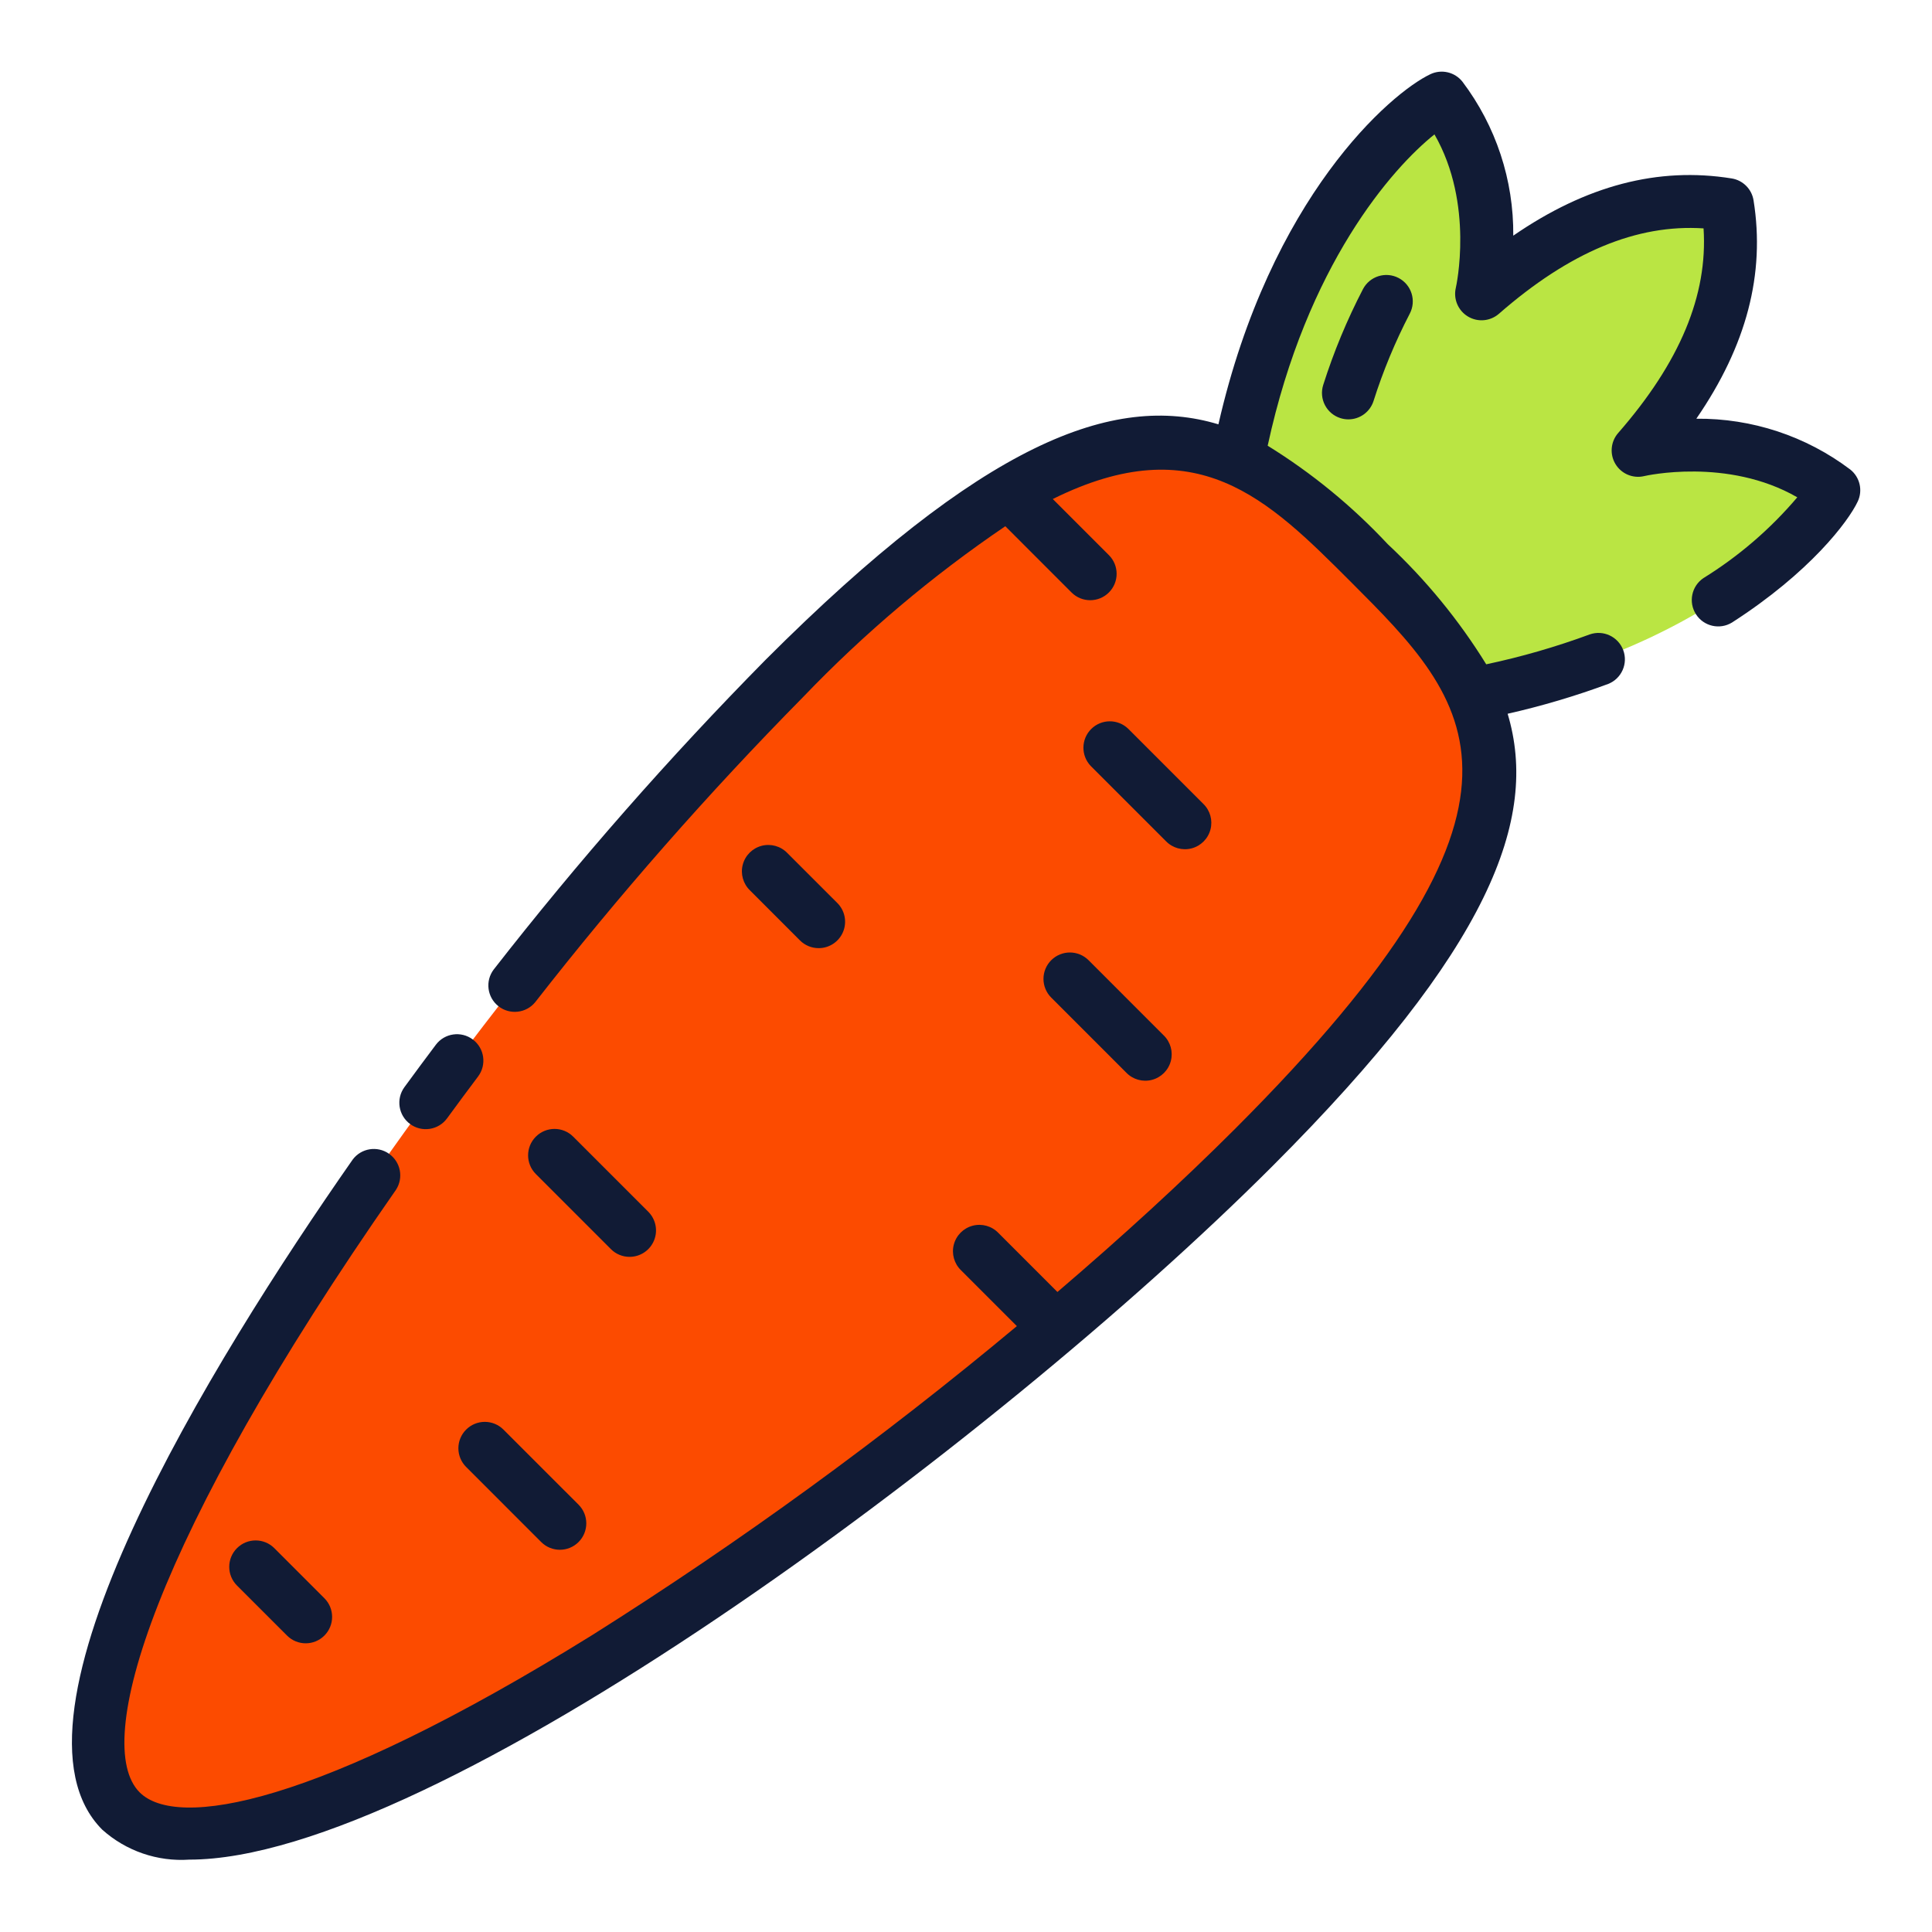
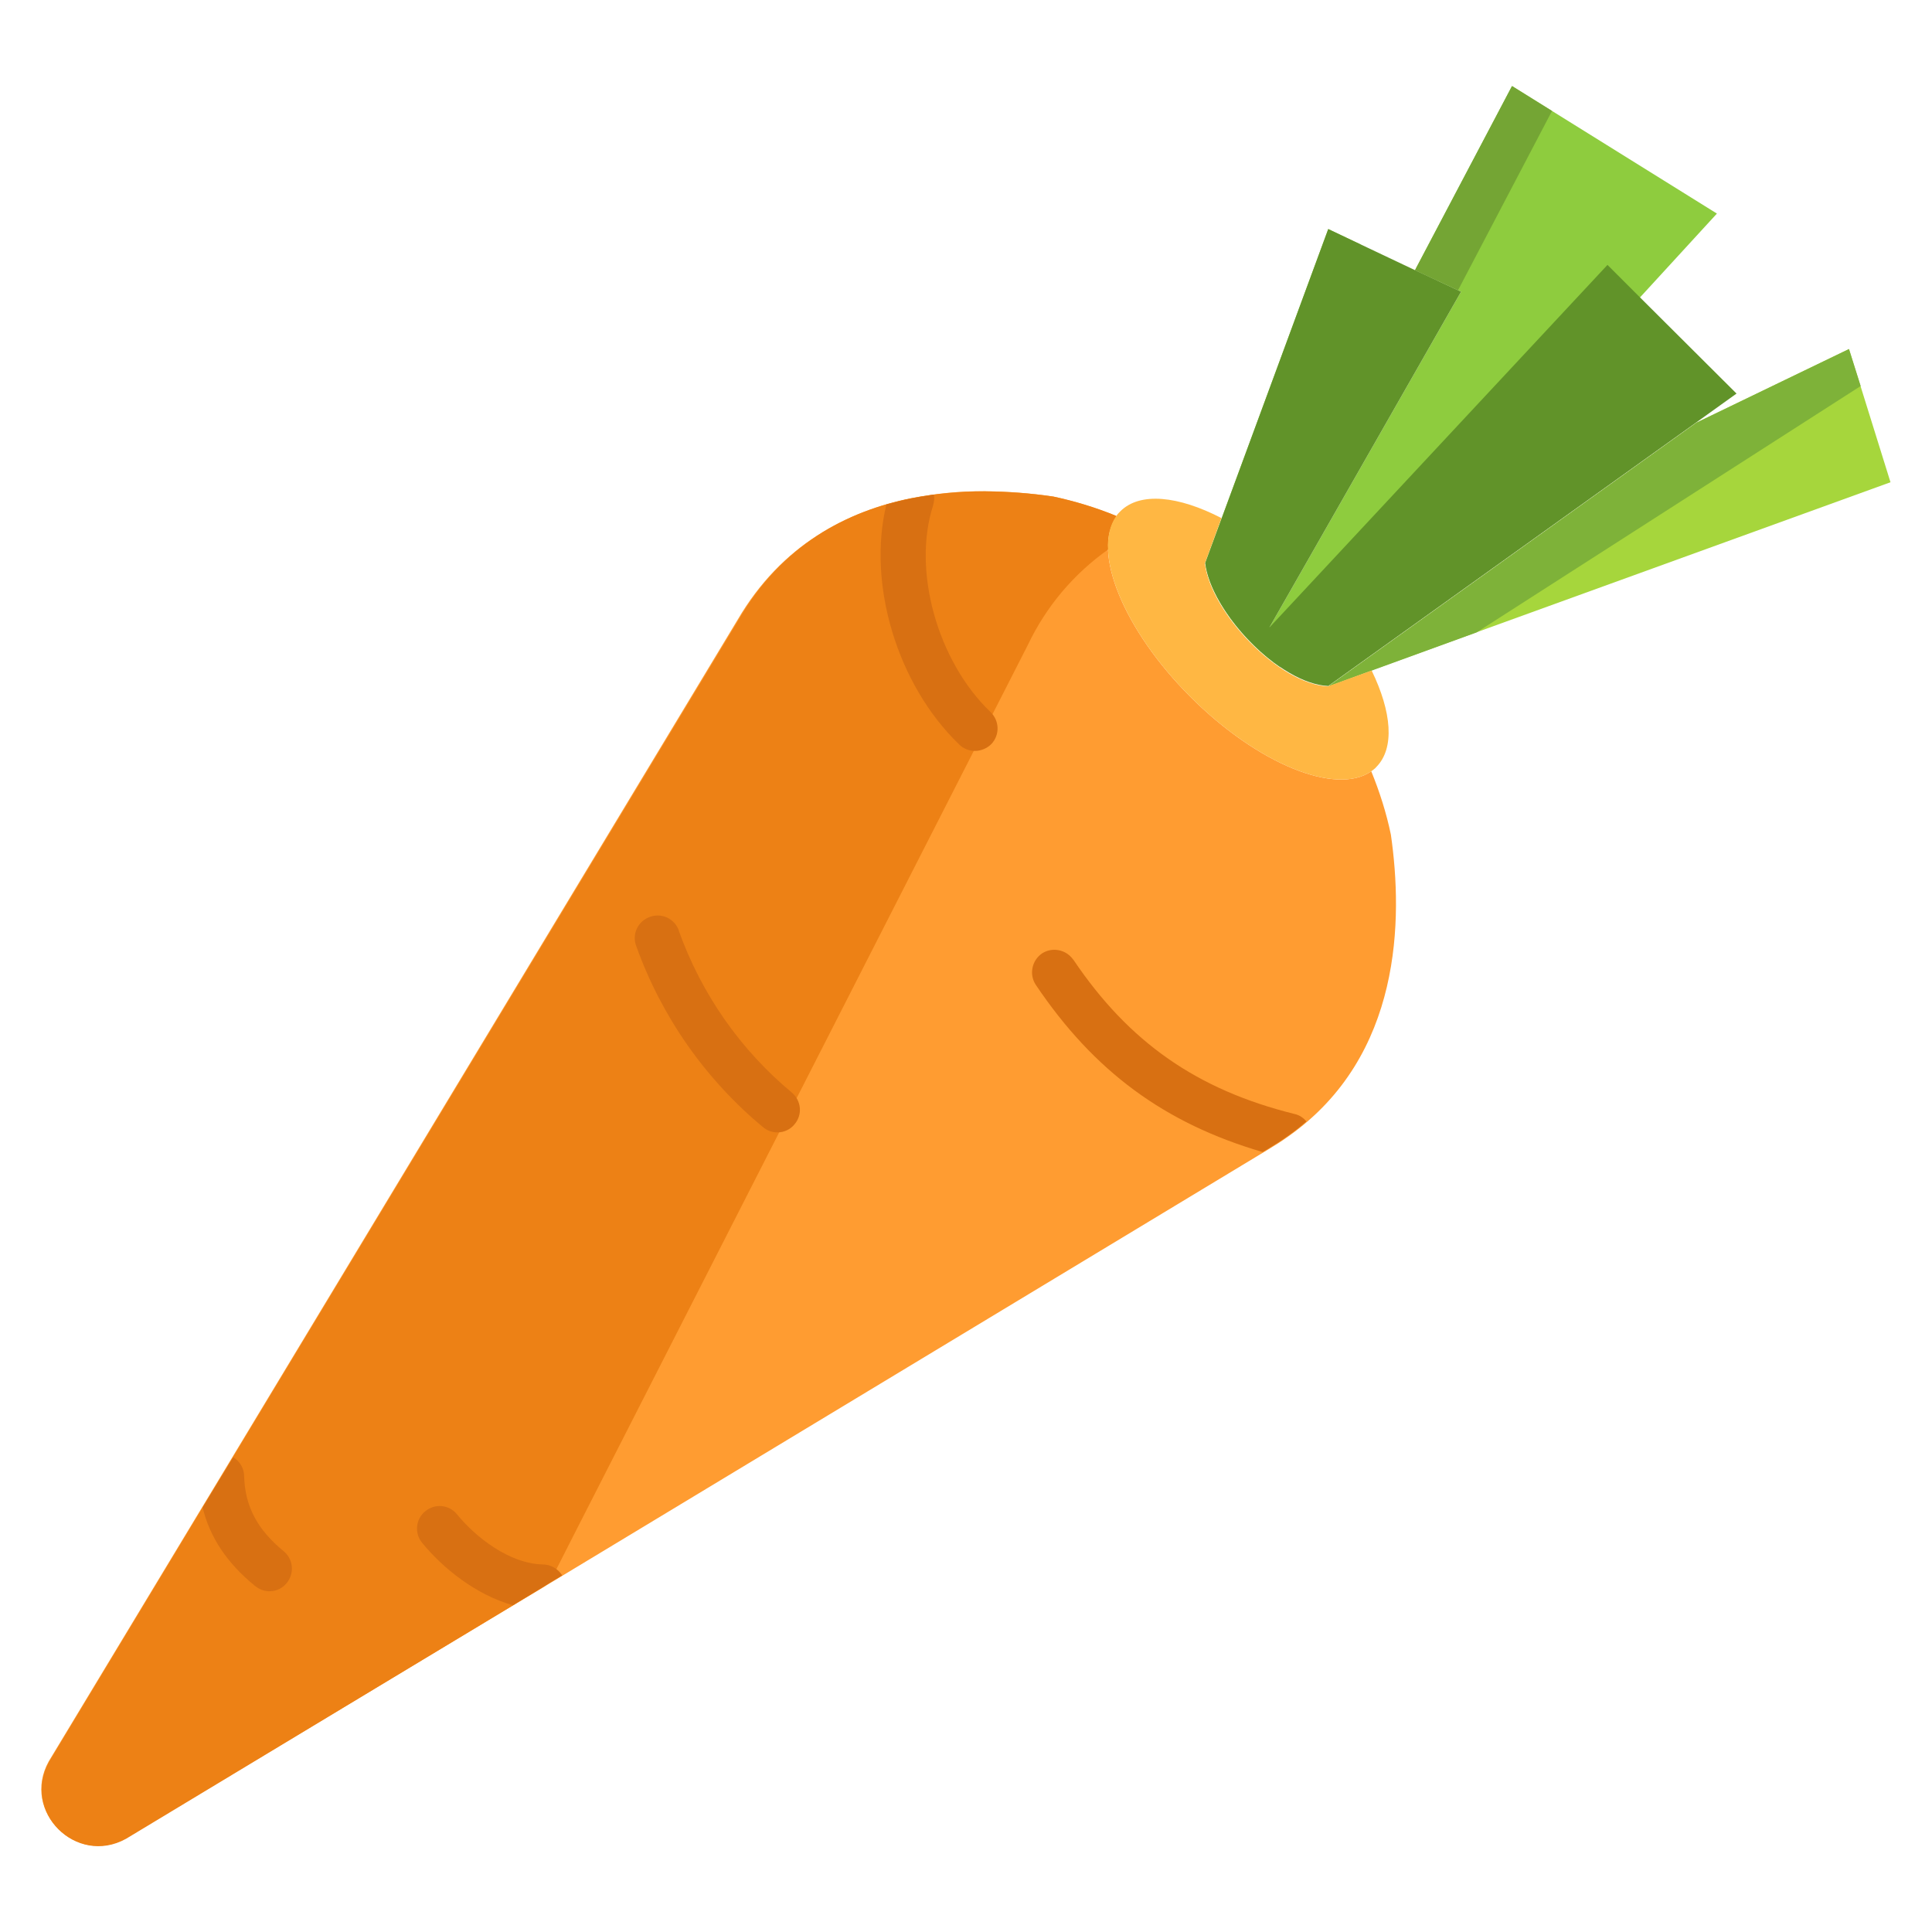
- <svg xmlns="http://www.w3.org/2000/svg" height="512" viewBox="0 0 128 128" width="512">
-   <g>
-     <g>
-       <path d="m95.857 46.287c17.611-2.838 24.8-12.01 25.643-13.809-5.556-4.394-12.966-2.64-12.966-2.64 4.265-4.887 6.871-10.31 5.915-16.287-5.977-.956-11.4 1.65-16.287 5.915 0 0 1.754-7.41-2.64-12.966-1.8.846-10.971 8.032-13.809 25.643z" fill="#bae543" />
-       <path d="m83.05 76.04c-3.5 3.5-7.49 7.16-11.77 10.82-.87.75-1.76 1.5-2.66 2.25-23.32 19.43-53.61 37.88-60.61 30.88-8.58-8.59 21.11-52.2 43.95-75.04a85.394 85.394 0 0 1 13.6-11.48c1.01-.65 1.97-1.22 2.89-1.7 10.75-5.62 16.19-.55 22.26 5.52 8.59 8.58 15.17 15.92-7.66 38.75z" fill="#fc4b00" />
-     </g>
-     <g fill="#111b35">
-       <path d="m122.586 31.108a16.658 16.658 0 0 0 -10.2-3.367c3.331-4.84 4.572-9.6 3.791-14.469a1.747 1.747 0 0 0 -1.45-1.45c-4.869-.782-9.63.461-14.469 3.791a16.656 16.656 0 0 0 -3.367-10.2 1.751 1.751 0 0 0 -2.119-.5c-2.638 1.245-10.609 8.13-14.049 23.2-6.967-2.1-15.594 1.192-30 15.6a235.511 235.511 0 0 0 -18.014 20.52 1.75 1.75 0 0 0 2.75 2.164 232.665 232.665 0 0 1 17.741-20.208 83.527 83.527 0 0 1 13.405-11.325l4.387 4.389a1.75 1.75 0 1 0 2.475-2.475l-3.717-3.717c9.53-4.723 14.231-.026 19.723 5.466 7.993 7.994 14.306 14.307-7.662 36.277-3.488 3.487-7.48 7.142-11.753 10.793l-3.913-3.913a1.75 1.75 0 1 0 -2.475 2.474l3.7 3.7a261.275 261.275 0 0 1 -28.105 20.452c-18.4 11.421-27.571 12.88-30.013 10.438-3.189-3.189.826-16.77 16.984-39.923a1.75 1.75 0 0 0 -2.87-2c-9.366 13.412-23.966 37.019-16.589 44.398a7.842 7.842 0 0 0 5.769 1.982c16.187 0 53.134-27.32 71.739-45.927 14.4-14.4 17.692-23.025 15.6-29.99a52.68 52.68 0 0 0 6.663-1.976 1.751 1.751 0 0 0 -1.225-3.28 49.417 49.417 0 0 1 -6.856 1.98 38.781 38.781 0 0 0 -6.524-7.959 38.8 38.8 0 0 0 -7.956-6.523c2.593-12 8.271-18.407 11.05-20.626 2.656 4.61 1.43 10.105 1.416 10.161a1.751 1.751 0 0 0 2.855 1.723c4.679-4.088 9.133-5.948 13.557-5.657.29 4.428-1.57 8.877-5.657 13.557a1.751 1.751 0 0 0 1.723 2.855c.06-.016 5.518-1.262 10.144 1.405a26.3 26.3 0 0 1 -6.217 5.352 1.75 1.75 0 0 0 1.893 2.943c5.164-3.319 7.706-6.695 8.328-8.016a1.75 1.75 0 0 0 -.493-2.119z" />
-       <path d="m90.3 19.155a40 40 0 0 0 -2.632 6.345 1.749 1.749 0 0 0 1.132 2.2 1.721 1.721 0 0 0 .535.084 1.749 1.749 0 0 0 1.665-1.216 36.575 36.575 0 0 1 2.4-5.786 1.75 1.75 0 1 0 -3.1-1.627z" />
-       <path d="m27.175 74.473a1.749 1.749 0 0 0 2.445-.381q1.015-1.389 2.055-2.773a1.75 1.75 0 0 0 -2.8-2.1q-1.052 1.4-2.082 2.809a1.751 1.751 0 0 0 .382 2.445z" />
-       <path d="m30.882 94.715a1.748 1.748 0 0 0 0 2.474l4.974 4.975a1.75 1.75 0 1 0 2.475-2.475l-4.975-4.974a1.748 1.748 0 0 0 -2.474 0z" />
-       <path d="m15.7 102.57a1.751 1.751 0 0 0 0 2.475l3.317 3.316a1.749 1.749 0 0 0 2.474-2.474l-3.316-3.317a1.751 1.751 0 0 0 -2.475 0z" />
-       <path d="m54.24 62.817a1.75 1.75 0 0 0 1.238-2.987l-3.316-3.315a1.75 1.75 0 1 0 -2.475 2.474l3.313 3.316a1.746 1.746 0 0 0 1.24.512z" />
-       <path d="m77.245 55.729a1.75 1.75 0 1 0 2.475-2.474l-4.975-4.975a1.75 1.75 0 0 0 -2.474 2.475z" />
-       <path d="m41.714 83.27a1.751 1.751 0 0 0 1.237-2.988l-4.973-4.974a1.75 1.75 0 1 0 -2.478 2.474l4.974 4.975a1.741 1.741 0 0 0 1.24.513z" />
-       <path d="m69.646 63.617a1.749 1.749 0 0 0 0 2.475l4.973 4.974a1.75 1.75 0 1 0 2.475-2.474l-4.974-4.975a1.75 1.75 0 0 0 -2.474 0z" />
-     </g>
+ <svg xmlns="http://www.w3.org/2000/svg" id="Layer_1" enable-background="new 0 0 512 512" height="512" viewBox="0 0 512 512" width="512">
+   <path d="m400.7 22.8-25.4 48.2-.3.6 12.2 5.7-50.8 89 10 8.7 108.6-118.4z" fill="#8ecc3e" />
+   <path d="m411.3 29.4-10.6-6.6-25.4 48.2-.3.6 11.4 5.3z" fill="#74a534" />
+   <path d="m363.6 177.6-11.6 4.3 97.6-69.9 40.4-19.5 11 35.3z" fill="#a6d63c" />
+   <path d="m490 92.5-40.4 19.5-97.6 69.9 39.3-14.3 101.8-65.3z" fill="#7eb239" />
+   <path d="m329.4 156.6 4.4-13 26.8-78.8-8.6-4.1-28.2 76.5-4.4 12c1.1 9.1 10.2 21.1 20 27.7-5.4-6.5-9.3-14-10-20.3z" fill="#8ecc3e" />
+   <path d="m241.6 132c6.4-1.2 12.8-1.9 19.3-1.8 6.1 0 12.2.5 18.2 1.4 5.7 1.2 11.3 2.9 16.6 5.1l.1.1c-6.5 9.3 1.9 30.1 19.7 47.9s38.6 26.2 47.9 19.7c2.2 5.4 4 11 5.2 16.8 3.2 22.3 3 58.6-27.1 79.9-1.8 1.3-3.7 2.5-5.7 3.7l-192.1 116-110.4 66.4c-13.2 7.3-27.7-7.2-20.4-20.4l45.7-75.7 136.9-226.9c11.6-19.8 28.9-28.7 46.1-32.2z" fill="#ff9c31" />
+   <path d="m145.6 419.5 6.4-12.6 120.4-236c4.8-10.1 12.1-18.8 21.3-25.3-.3-3.1.5-6.2 2.2-8.8l-.1-.1c-5.4-2.2-11-3.9-16.6-5.1-6-.9-12.1-1.3-18.2-1.4-6.5 0-13 .6-19.3 1.8-17.2 3.4-34.5 12.4-46 32.3l-137 226.9-45.7 75.7c-7.3 13.2 7.2 27.7 20.4 20.4l110.4-66.6z" fill="#ed8115" />
+   <path d="m363.4 204.4c-9.3 6.5-30.1-1.9-47.9-19.7s-26.2-38.6-19.7-47.9c.3-.5.7-.9 1.1-1.3 5.2-5.2 15.4-4.1 26.8 1.8l-4.4 12c1.6 13.1 19.6 32 32.6 32.6l11.6-4.2c5.3 10.9 6.2 20.6 1.2 25.6-.3.4-.8.7-1.3 1.1z" fill="#ffb743" />
+   <g fill="#d87012">
+     <path id="XMLID_12_" d="m343 295.2c-25.8-6.4-43.8-19-58.5-40.8 0 0 0-.1-.1-.1-1.9-2.7-5.6-3.4-8.3-1.6-2.7 1.9-3.4 5.6-1.6 8.3 15.4 22.9 34.1 36.7 60.1 44.3l1.2-.7c2-1.2 3.9-2.4 5.7-3.7 1.7-1.2 3.2-2.4 4.7-3.7-.7-.9-1.8-1.7-3.2-2z" />
+     <path id="XMLID_14_" d="m254.2 197.3c1.1 1.1 2.6 1.7 4.2 1.7 1.6 0 3.2-.7 4.3-1.8 2.3-2.4 2.2-6.2-.2-8.5-14.1-13.5-20.8-37.6-15.2-54.8v-.1c.3-.9.3-1.8.2-2.7-2 .3-4 .6-5.9 1-2.2.4-4.5 1-6.7 1.6-5.1 21 2.8 47.7 19.3 63.6z" />
+     <path id="XMLID_16_" d="m67.6 420.3c1.1.9 2.4 1.4 3.8 1.4 1.8 0 3.5-.8 4.6-2.2 2.1-2.6 1.7-6.3-.8-8.4-7-5.7-10.3-12-10.5-19.9 0-2.1-1.2-4-2.9-5l-3.1 5.1-5 8.2c1.9 7.9 6.5 14.8 13.9 20.8z" />
+     <path id="XMLID_18_" d="m143.9 414.6c-9-.2-17.9-7.3-22.8-13.3-2.1-2.6-5.9-2.9-8.4-.8-2.6 2.1-2.9 5.9-.8 8.4 5.4 6.6 14.1 13.7 24 16.5l7.9-4.8 5.2-3.1c-1.1-1.7-3-2.9-5.1-2.9z" />
+     <path id="XMLID_19_" d="m209.8 289.5c-13.6-11.3-23.9-26.1-29.9-42.8v-.1c-1.1-3.1-4.5-4.8-7.7-3.6-3.1 1.1-4.8 4.5-3.6 7.7 6.7 18.7 18.3 35.3 33.6 48 1.1.9 2.4 1.4 3.8 1.4 1.8 0 3.5-.8 4.6-2.2 2.1-2.5 1.8-6.2-.8-8.4z" />
  </g>
+   <path d="m432.8 77-6.8-6.8-89.6 96.1 50.8-89-12.2-5.7-23-10.9-32.6 88.5c1.6 13 19.6 32 32.6 32.6l97.6-69.9 10.6-7.6z" fill="#619329" />
</svg>
